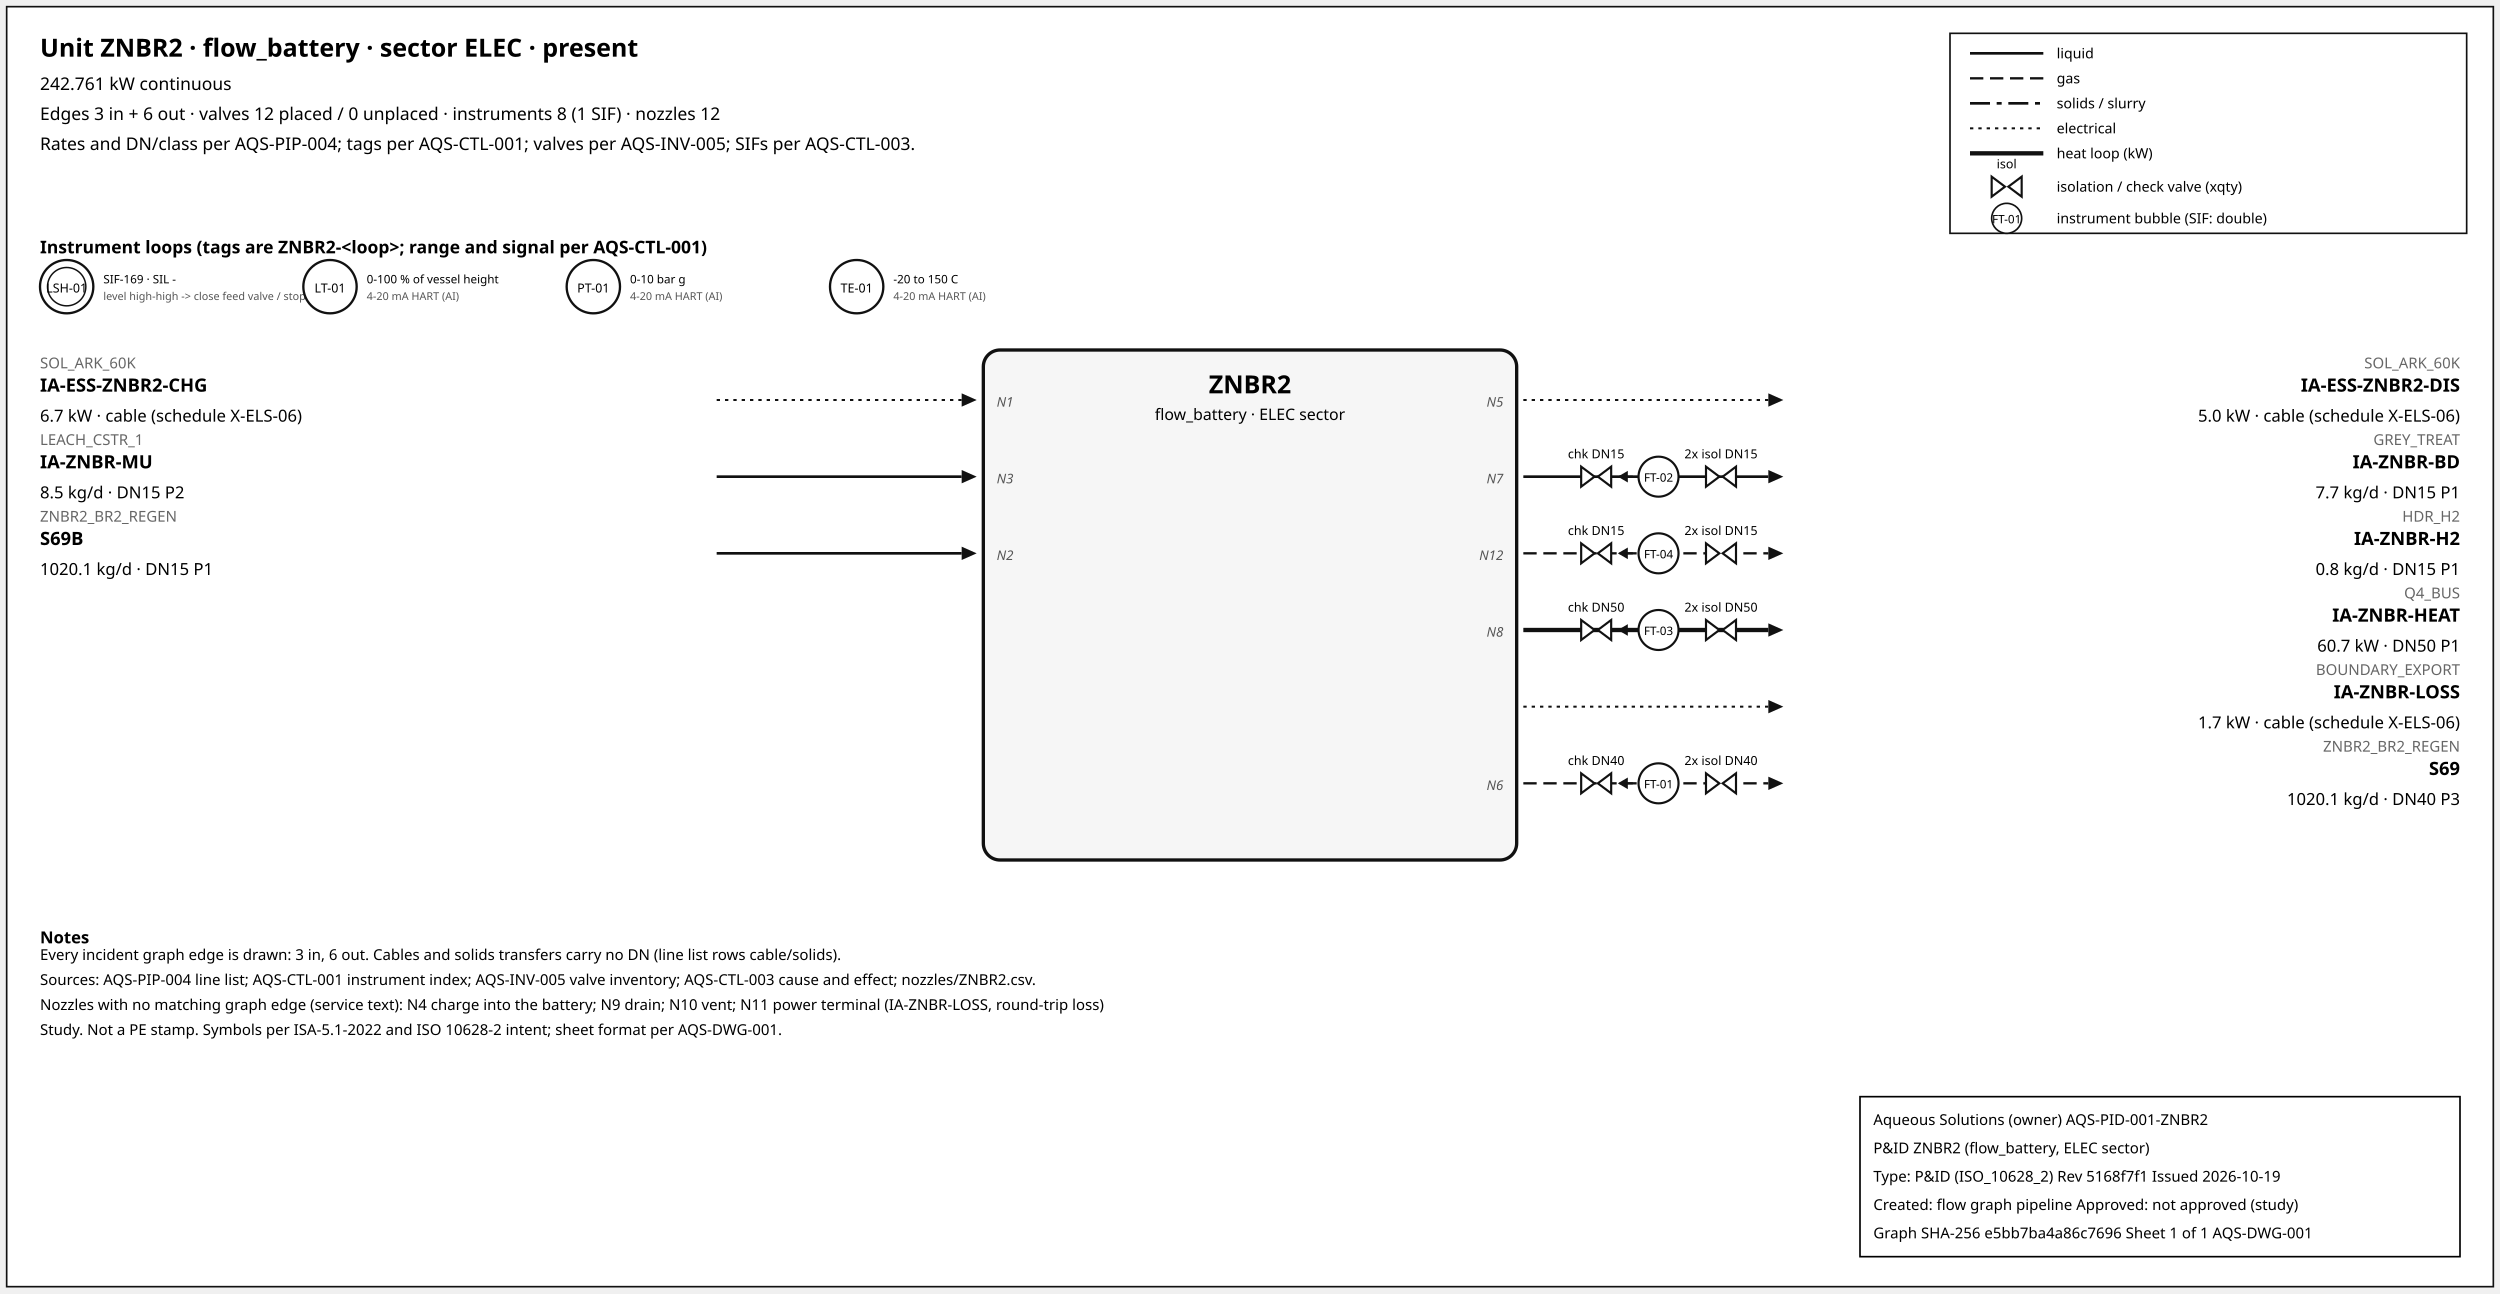
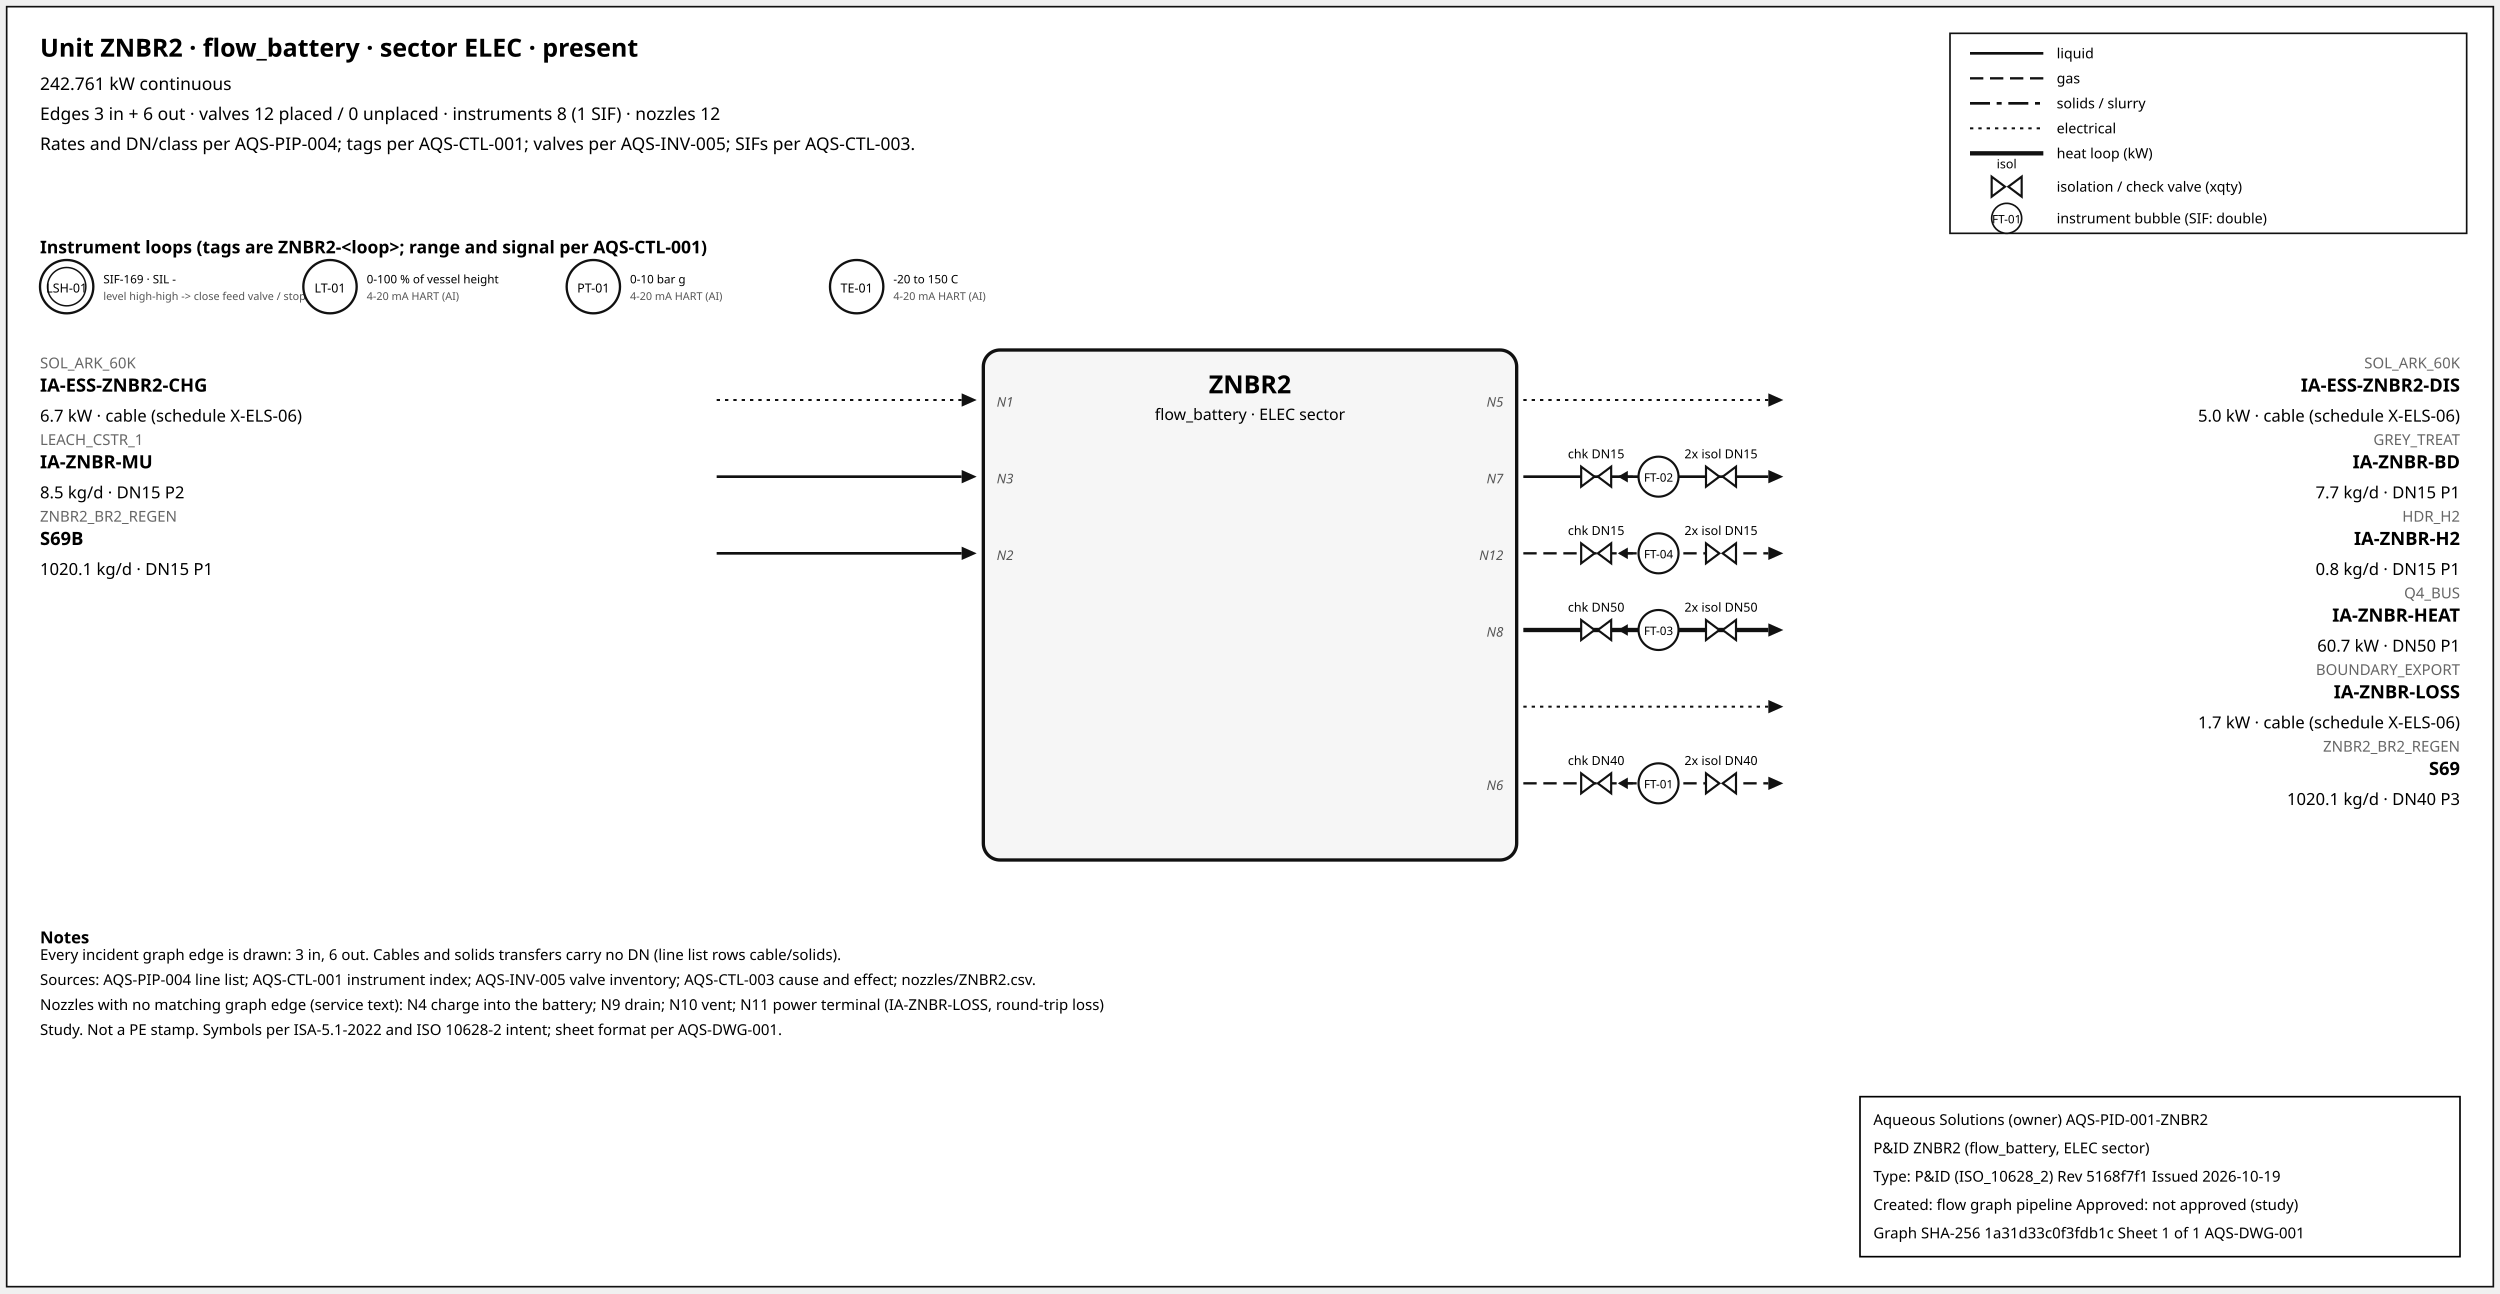
<svg xmlns="http://www.w3.org/2000/svg" width="1500" height="776" font-family="sans-serif">
  <rect x="4" y="4" width="1492" height="768" fill="white" stroke="#111" />
  <text x="24" y="34" font-size="15" font-weight="600">Unit ZNBR2 · flow_battery · sector ELEC · present</text>
  <text x="24" y="54" font-size="10.5">242.761 kW continuous</text>
  <text x="24" y="72" font-size="10.5">Edges 3 in + 6 out · valves 12 placed / 0 unplaced · instruments 8 (1 SIF) · nozzles 12</text>
  <text x="24" y="90" font-size="10.5">Rates and DN/class per AQS-PIP-004; tags per AQS-CTL-001; valves per AQS-INV-005; SIFs per AQS-CTL-003.</text>
  <rect x="1170" y="20" width="310" height="120" fill="white" stroke="#111" />
  <line x1="1182" y1="32" x2="1226" y2="32" stroke="#111" stroke-width="1.6" />
  <text x="1234" y="35" font-size="8.5">liquid</text>
  <line x1="1182" y1="47" x2="1226" y2="47" stroke="#111" stroke-width="1.4" stroke-dasharray="8,4" />
  <text x="1234" y="50" font-size="8.5">gas</text>
  <line x1="1182" y1="62" x2="1226" y2="62" stroke="#111" stroke-width="1.6" stroke-dasharray="12,4,3,4" />
  <text x="1234" y="65" font-size="8.5">solids / slurry</text>
  <line x1="1182" y1="77" x2="1226" y2="77" stroke="#111" stroke-width="1.2" stroke-dasharray="2,3" />
  <text x="1234" y="80" font-size="8.5">electrical</text>
  <line x1="1182" y1="92" x2="1226" y2="92" stroke="#111" stroke-width="2.6" />
  <text x="1234" y="95" font-size="8.5">heat loop (kW)</text>
  <path d="M 1195.0,106 L 1203.0,112 L 1195.0,118 Z M 1213.0,106 L 1205.0,112 L 1213.0,118 Z" fill="white" stroke="#111" stroke-width="1.3" />
  <text x="1204.0" y="101.0" font-size="7.5" text-anchor="middle">isol</text>
  <text x="1234" y="115" font-size="8.5">isolation / check valve (xqty)</text>
  <circle cx="1204" cy="131" r="9" fill="white" stroke="#111" />
  <text x="1204" y="134" font-size="7" text-anchor="middle">FT-01</text>
  <text x="1234" y="134" font-size="8.5">instrument bubble (SIF: double)</text>
  <text x="24" y="152" font-size="10.5" font-weight="600">Instrument loops (tags are ZNBR2-&lt;loop&gt;; range and signal per AQS-CTL-001)</text>
  <circle cx="40" cy="172" r="16" fill="white" stroke="#111" stroke-width="1.4" />
  <circle cx="40" cy="172" r="11.5" fill="none" stroke="#111" stroke-width="0.9" />
  <text x="40" y="175.5" font-size="7.5" text-anchor="middle">LSH-01</text>
  <text x="62" y="170" font-size="7">SIF-169 · SIL -</text>
  <text x="62" y="180" font-size="6.5" fill="#555">level high-high -&gt; close feed valve / stop f</text>
  <circle cx="198" cy="172" r="16" fill="white" stroke="#111" stroke-width="1.4" />
  <text x="198" y="175.5" font-size="7.5" text-anchor="middle">LT-01</text>
  <text x="220" y="170" font-size="7">0-100 % of vessel height</text>
  <text x="220" y="180" font-size="6.5" fill="#555">4-20 mA HART (AI)</text>
  <circle cx="356" cy="172" r="16" fill="white" stroke="#111" stroke-width="1.4" />
  <text x="356" y="175.5" font-size="7.5" text-anchor="middle">PT-01</text>
  <text x="378" y="170" font-size="7">0-10 bar g</text>
  <text x="378" y="180" font-size="6.5" fill="#555">4-20 mA HART (AI)</text>
  <circle cx="514" cy="172" r="16" fill="white" stroke="#111" stroke-width="1.4" />
  <text x="514" y="175.5" font-size="7.5" text-anchor="middle">TE-01</text>
  <text x="536" y="170" font-size="7">-20 to 150 C</text>
  <text x="536" y="180" font-size="6.5" fill="#555">4-20 mA HART (AI)</text>
  <rect x="590" y="210" width="320" height="306" rx="10" fill="#f6f6f6" stroke="#111" stroke-width="2" />
  <text x="750.0" y="236" font-size="15" font-weight="700" text-anchor="middle">ZNBR2</text>
  <text x="750.0" y="252" font-size="9.5" text-anchor="middle">flow_battery · ELEC sector</text>
  <line x1="430" y1="240" x2="577" y2="240" stroke="#111" stroke-width="1.2" stroke-dasharray="2,3" class="edge-in" />
  <polygon points="586,240 577,236 577,244" fill="#111" />
  <text x="24" y="221" font-size="9" fill="#666" text-anchor="start">SOL_ARK_60K</text>
  <text x="24" y="235" font-size="11" font-weight="600" text-anchor="start">IA-ESS-ZNBR2-CHG</text>
  <text x="24" y="253" font-size="10" text-anchor="start">6.7 kW · cable (schedule X-ELS-06)</text>
  <text x="598" y="244" font-size="8" font-style="italic" fill="#555" text-anchor="start">N1</text>
  <line x1="430" y1="286" x2="577" y2="286" stroke="#111" stroke-width="1.6" class="edge-in" />
  <polygon points="586,286 577,282 577,290" fill="#111" />
  <text x="24" y="267" font-size="9" fill="#666" text-anchor="start">LEACH_CSTR_1</text>
  <text x="24" y="281" font-size="11" font-weight="600" text-anchor="start">IA-ZNBR-MU</text>
  <text x="24" y="299" font-size="10" text-anchor="start">8.5 kg/d · DN15 P2</text>
  <text x="598" y="290" font-size="8" font-style="italic" fill="#555" text-anchor="start">N3</text>
  <line x1="430" y1="332" x2="577" y2="332" stroke="#111" stroke-width="1.6" class="edge-in" />
  <polygon points="586,332 577,328 577,336" fill="#111" />
  <text x="24" y="313" font-size="9" fill="#666" text-anchor="start">ZNBR2_BR2_REGEN</text>
  <text x="24" y="327" font-size="11" font-weight="600" text-anchor="start">S69B</text>
  <text x="24" y="345" font-size="10" text-anchor="start">1020.1 kg/d · DN15 P1</text>
  <text x="598" y="336" font-size="8" font-style="italic" fill="#555" text-anchor="start">N2</text>
  <line x1="914" y1="240" x2="1061" y2="240" stroke="#111" stroke-width="1.2" stroke-dasharray="2,3" class="edge-out" />
  <polygon points="1070,240 1061,236 1061,244" fill="#111" />
  <text x="1476" y="221" font-size="9" fill="#666" text-anchor="end">SOL_ARK_60K</text>
  <text x="1476" y="235" font-size="11" font-weight="600" text-anchor="end">IA-ESS-ZNBR2-DIS</text>
  <text x="1476" y="253" font-size="10" text-anchor="end">5.0 kW · cable (schedule X-ELS-06)</text>
  <text x="902" y="244" font-size="8" font-style="italic" fill="#555" text-anchor="end">N5</text>
  <line x1="914" y1="286" x2="1061" y2="286" stroke="#111" stroke-width="1.6" class="edge-out" />
  <polygon points="1070,286 1061,282 1061,290" fill="#111" />
  <text x="1476" y="267" font-size="9" fill="#666" text-anchor="end">GREY_TREAT</text>
  <text x="1476" y="281" font-size="11" font-weight="600" text-anchor="end">IA-ZNBR-BD</text>
  <text x="1476" y="299" font-size="10" text-anchor="end">7.7 kg/d · DN15 P1</text>
  <text x="902" y="290" font-size="8" font-style="italic" fill="#555" text-anchor="end">N7</text>
  <line x1="979.7" y1="286" x2="971.7" y2="286" stroke="#111" stroke-width="1.2" />
  <polygon points="970.7,286 976.7,282.5 976.7,289.5" fill="#111" />
  <path d="M 948.7,280 L 956.7,286 L 948.7,292 Z M 966.7,280 L 958.7,286 L 966.7,292 Z" fill="white" stroke="#111" stroke-width="1.3" />
  <text x="957.7" y="275.0" font-size="7.5" text-anchor="middle">chk DN15</text>
  <path d="M 1023.6,280 L 1031.6,286 L 1023.6,292 Z M 1041.6,280 L 1033.6,286 L 1041.6,292 Z" fill="white" stroke="#111" stroke-width="1.3" />
  <text x="1032.6" y="275.0" font-size="7.5" text-anchor="middle">2x isol DN15</text>
  <circle cx="995.12" cy="286" r="12" fill="white" stroke="#111" stroke-width="1.3" />
  <text x="995.12" y="289" font-size="7" text-anchor="middle">FT-02</text>
  <line x1="914" y1="332" x2="1061" y2="332" stroke="#111" stroke-width="1.4" stroke-dasharray="8,4" class="edge-out" />
  <polygon points="1070,332 1061,328 1061,336" fill="#111" />
  <text x="1476" y="313" font-size="9" fill="#666" text-anchor="end">HDR_H2</text>
  <text x="1476" y="327" font-size="11" font-weight="600" text-anchor="end">IA-ZNBR-H2</text>
  <text x="1476" y="345" font-size="10" text-anchor="end">0.8 kg/d · DN15 P1</text>
  <text x="902" y="336" font-size="8" font-style="italic" fill="#555" text-anchor="end">N12</text>
  <line x1="979.7" y1="332" x2="971.7" y2="332" stroke="#111" stroke-width="1.2" />
  <polygon points="970.7,332 976.7,328.5 976.7,335.5" fill="#111" />
  <path d="M 948.7,326 L 956.7,332 L 948.7,338 Z M 966.7,326 L 958.7,332 L 966.7,338 Z" fill="white" stroke="#111" stroke-width="1.3" />
  <text x="957.7" y="321.0" font-size="7.5" text-anchor="middle">chk DN15</text>
  <path d="M 1023.6,326 L 1031.6,332 L 1023.6,338 Z M 1041.6,326 L 1033.6,332 L 1041.6,338 Z" fill="white" stroke="#111" stroke-width="1.3" />
  <text x="1032.6" y="321.0" font-size="7.5" text-anchor="middle">2x isol DN15</text>
  <circle cx="995.12" cy="332" r="12" fill="white" stroke="#111" stroke-width="1.3" />
  <text x="995.12" y="335" font-size="7" text-anchor="middle">FT-04</text>
  <line x1="914" y1="378" x2="1061" y2="378" stroke="#111" stroke-width="2.6" class="edge-out" />
  <polygon points="1070,378 1061,374 1061,382" fill="#111" />
  <text x="1476" y="359" font-size="9" fill="#666" text-anchor="end">Q4_BUS</text>
  <text x="1476" y="373" font-size="11" font-weight="600" text-anchor="end">IA-ZNBR-HEAT</text>
  <text x="1476" y="391" font-size="10" text-anchor="end">60.7 kW · DN50 P1</text>
  <text x="902" y="382" font-size="8" font-style="italic" fill="#555" text-anchor="end">N8</text>
  <line x1="979.7" y1="378" x2="971.7" y2="378" stroke="#111" stroke-width="1.2" />
  <polygon points="970.7,378 976.7,374.5 976.7,381.5" fill="#111" />
  <path d="M 948.7,372 L 956.7,378 L 948.7,384 Z M 966.7,372 L 958.7,378 L 966.7,384 Z" fill="white" stroke="#111" stroke-width="1.3" />
  <text x="957.7" y="367.0" font-size="7.5" text-anchor="middle">chk DN50</text>
  <path d="M 1023.6,372 L 1031.6,378 L 1023.6,384 Z M 1041.6,372 L 1033.6,378 L 1041.6,384 Z" fill="white" stroke="#111" stroke-width="1.3" />
  <text x="1032.6" y="367.0" font-size="7.5" text-anchor="middle">2x isol DN50</text>
  <circle cx="995.12" cy="378" r="12" fill="white" stroke="#111" stroke-width="1.3" />
  <text x="995.12" y="381" font-size="7" text-anchor="middle">FT-03</text>
  <line x1="914" y1="424" x2="1061" y2="424" stroke="#111" stroke-width="1.2" stroke-dasharray="2,3" class="edge-out" />
  <polygon points="1070,424 1061,420 1061,428" fill="#111" />
  <text x="1476" y="405" font-size="9" fill="#666" text-anchor="end">BOUNDARY_EXPORT</text>
  <text x="1476" y="419" font-size="11" font-weight="600" text-anchor="end">IA-ZNBR-LOSS</text>
  <text x="1476" y="437" font-size="10" text-anchor="end">1.7 kW · cable (schedule X-ELS-06)</text>
  <line x1="914" y1="470" x2="1061" y2="470" stroke="#111" stroke-width="1.4" stroke-dasharray="8,4" class="edge-out" />
  <polygon points="1070,470 1061,466 1061,474" fill="#111" />
  <text x="1476" y="451" font-size="9" fill="#666" text-anchor="end">ZNBR2_BR2_REGEN</text>
  <text x="1476" y="465" font-size="11" font-weight="600" text-anchor="end">S69</text>
  <text x="1476" y="483" font-size="10" text-anchor="end">1020.1 kg/d · DN40 P3</text>
  <text x="902" y="474" font-size="8" font-style="italic" fill="#555" text-anchor="end">N6</text>
  <line x1="979.7" y1="470" x2="971.7" y2="470" stroke="#111" stroke-width="1.2" />
  <polygon points="970.7,470 976.7,466.5 976.7,473.5" fill="#111" />
  <path d="M 948.7,464 L 956.7,470 L 948.7,476 Z M 966.7,464 L 958.7,470 L 966.7,476 Z" fill="white" stroke="#111" stroke-width="1.3" />
  <text x="957.7" y="459.0" font-size="7.5" text-anchor="middle">chk DN40</text>
  <path d="M 1023.6,464 L 1031.6,470 L 1023.6,476 Z M 1041.6,464 L 1033.6,470 L 1041.6,476 Z" fill="white" stroke="#111" stroke-width="1.3" />
  <text x="1032.6" y="459.0" font-size="7.5" text-anchor="middle">2x isol DN40</text>
  <circle cx="995.12" cy="470" r="12" fill="white" stroke="#111" stroke-width="1.3" />
  <text x="995.12" y="473" font-size="7" text-anchor="middle">FT-01</text>
  <text x="24" y="566" font-size="10" font-weight="600">Notes</text>
  <text x="24" y="576" font-size="9">Every incident graph edge is drawn: 3 in, 6 out. Cables and solids transfers carry no DN (line list rows cable/solids).</text>
  <text x="24" y="591" font-size="9">Sources: AQS-PIP-004 line list; AQS-CTL-001 instrument index; AQS-INV-005 valve inventory; AQS-CTL-003 cause and effect; nozzles/ZNBR2.csv.</text>
  <text x="24" y="606" font-size="9">Nozzles with no matching graph edge (service text): N4 charge into the battery; N9 drain; N10 vent; N11 power terminal (IA-ZNBR-LOSS, round-trip loss)</text>
  <text x="24" y="621" font-size="9">Study. Not a PE stamp. Symbols per ISA-5.1-2022 and ISO 10628-2 intent; sheet format per AQS-DWG-001.</text>
  <g id="aqs-title-block">
    <rect x="1116" y="658" width="360" height="96" fill="white" stroke="black" stroke-width="1" />
    <text x="1124" y="675" font-size="9">Aqueous Solutions (owner)   AQS-PID-001-ZNBR2</text>
    <text x="1124" y="692" font-size="9">P&amp;ID ZNBR2 (flow_battery, ELEC sector)</text>
    <text x="1124" y="709" font-size="9">Type: P&amp;ID (ISO_10628_2)   Rev 5168f7f1   Issued 2026-10-19</text>
    <text x="1124" y="726" font-size="9">Created: flow graph pipeline   Approved: not approved (study)</text>
-     <text x="1124" y="743" font-size="9">Graph SHA-256 e5bb7ba4a86c7696   Sheet 1 of 1   AQS-DWG-001</text>
+     <text x="1124" y="743" font-size="9">Graph SHA-256 1a31d33c0f3fdb1c   Sheet 1 of 1   AQS-DWG-001</text>
  </g>
</svg>
